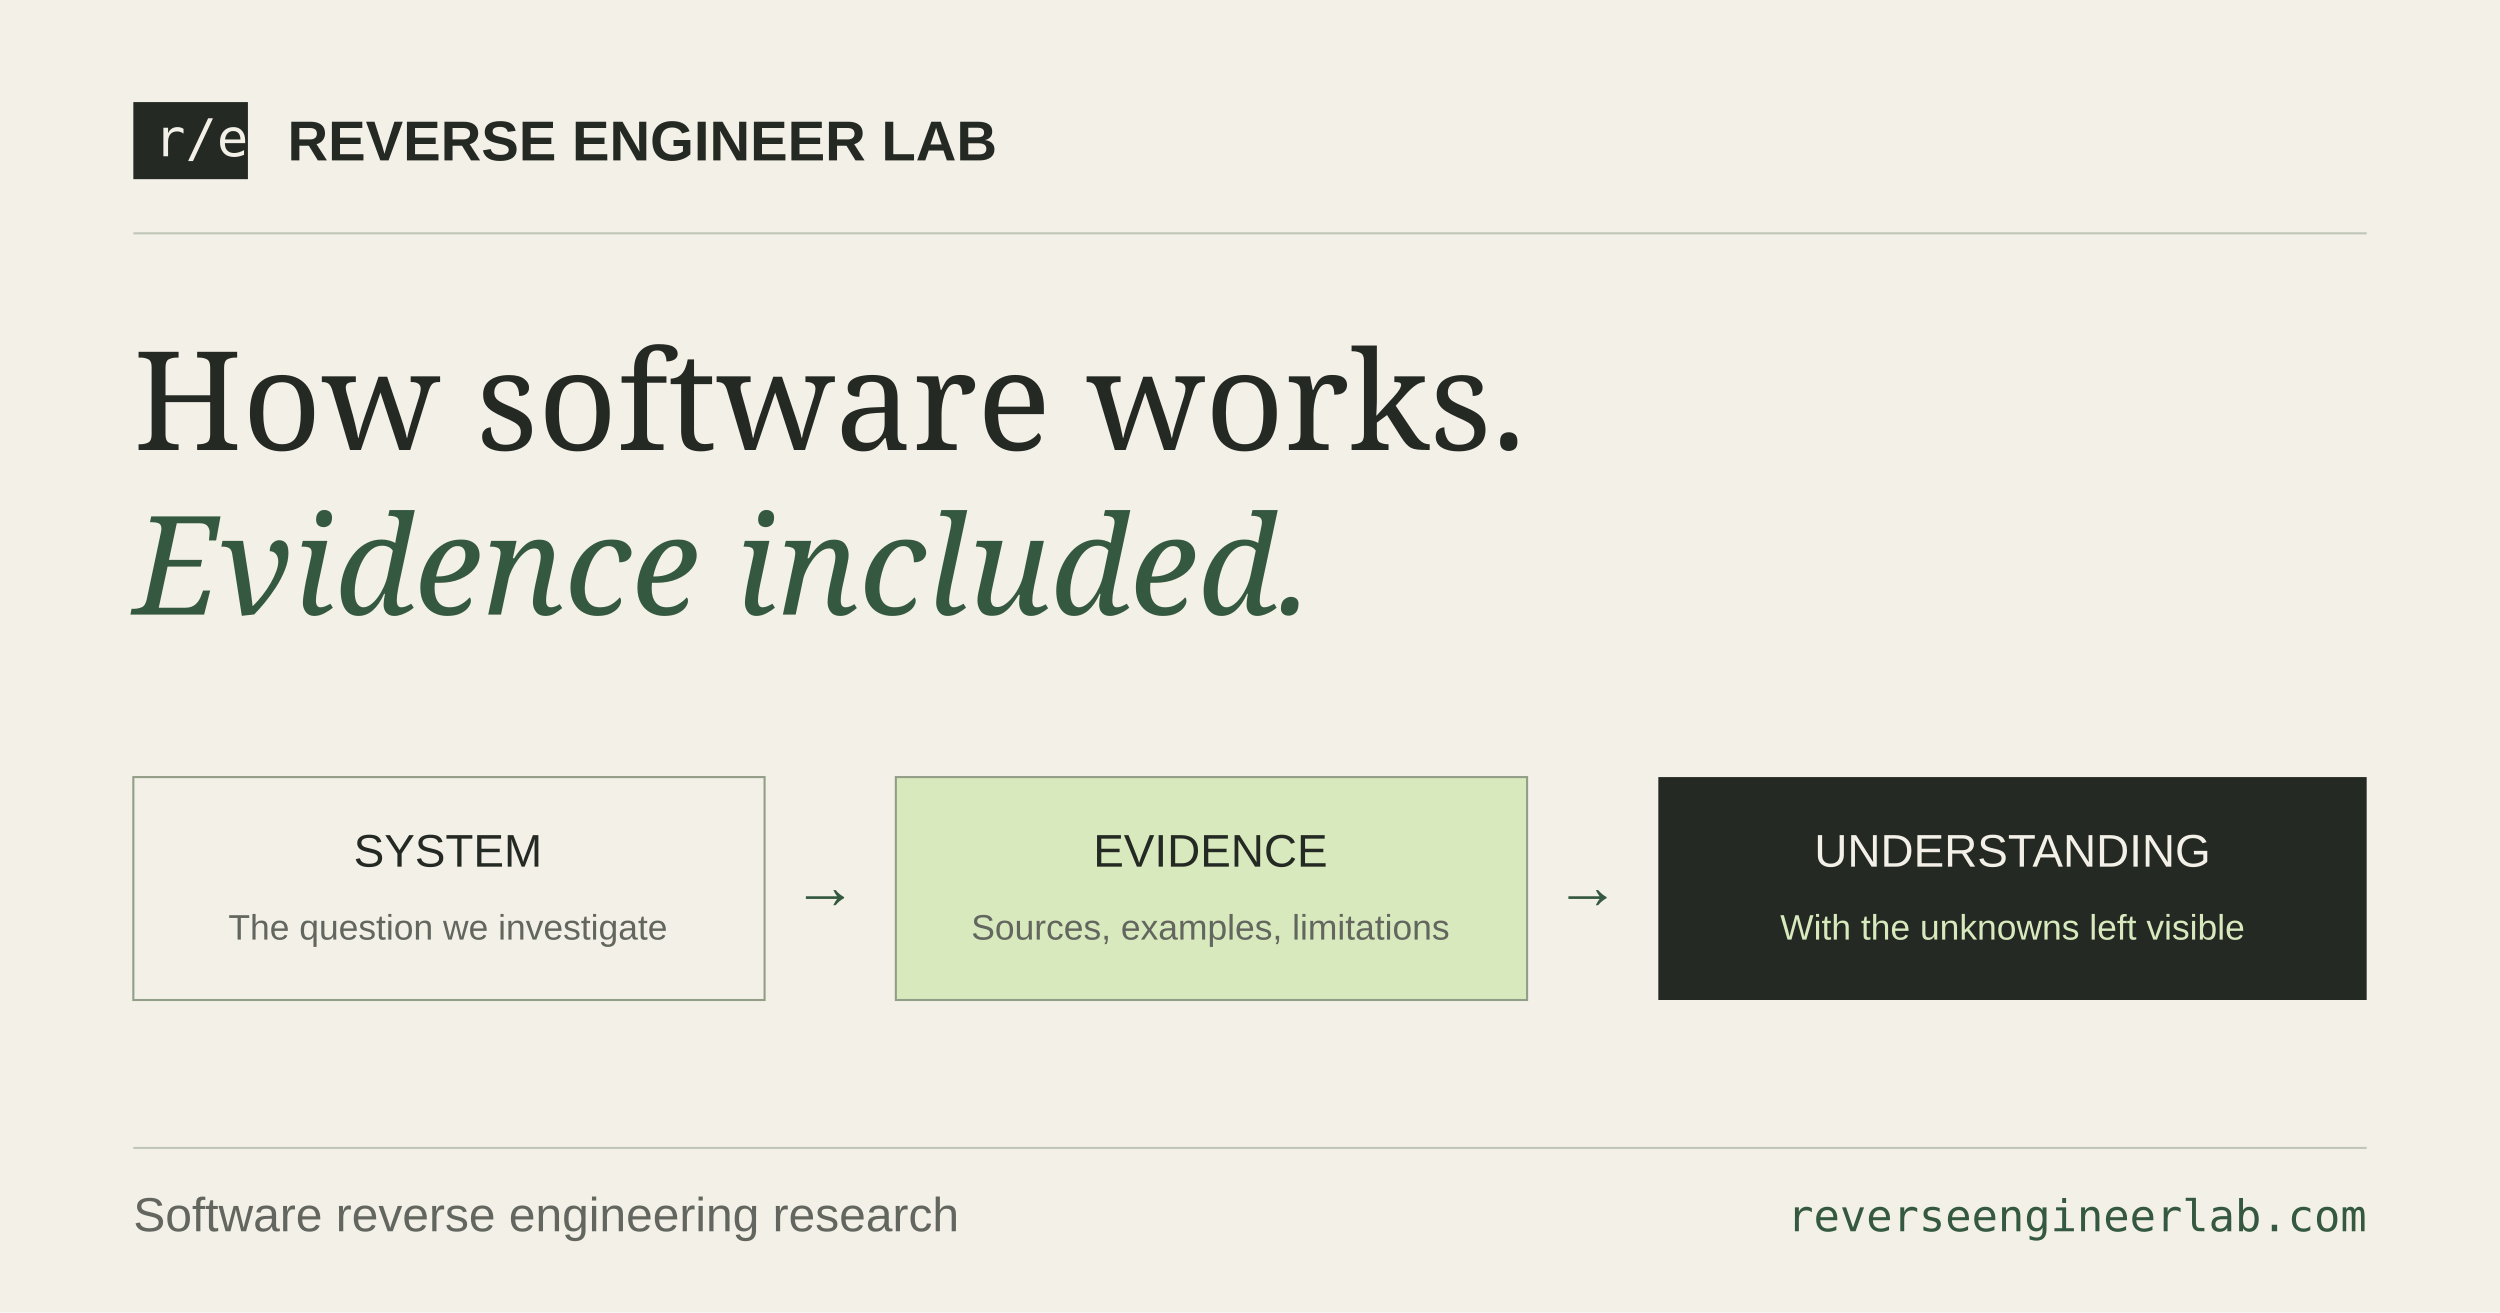
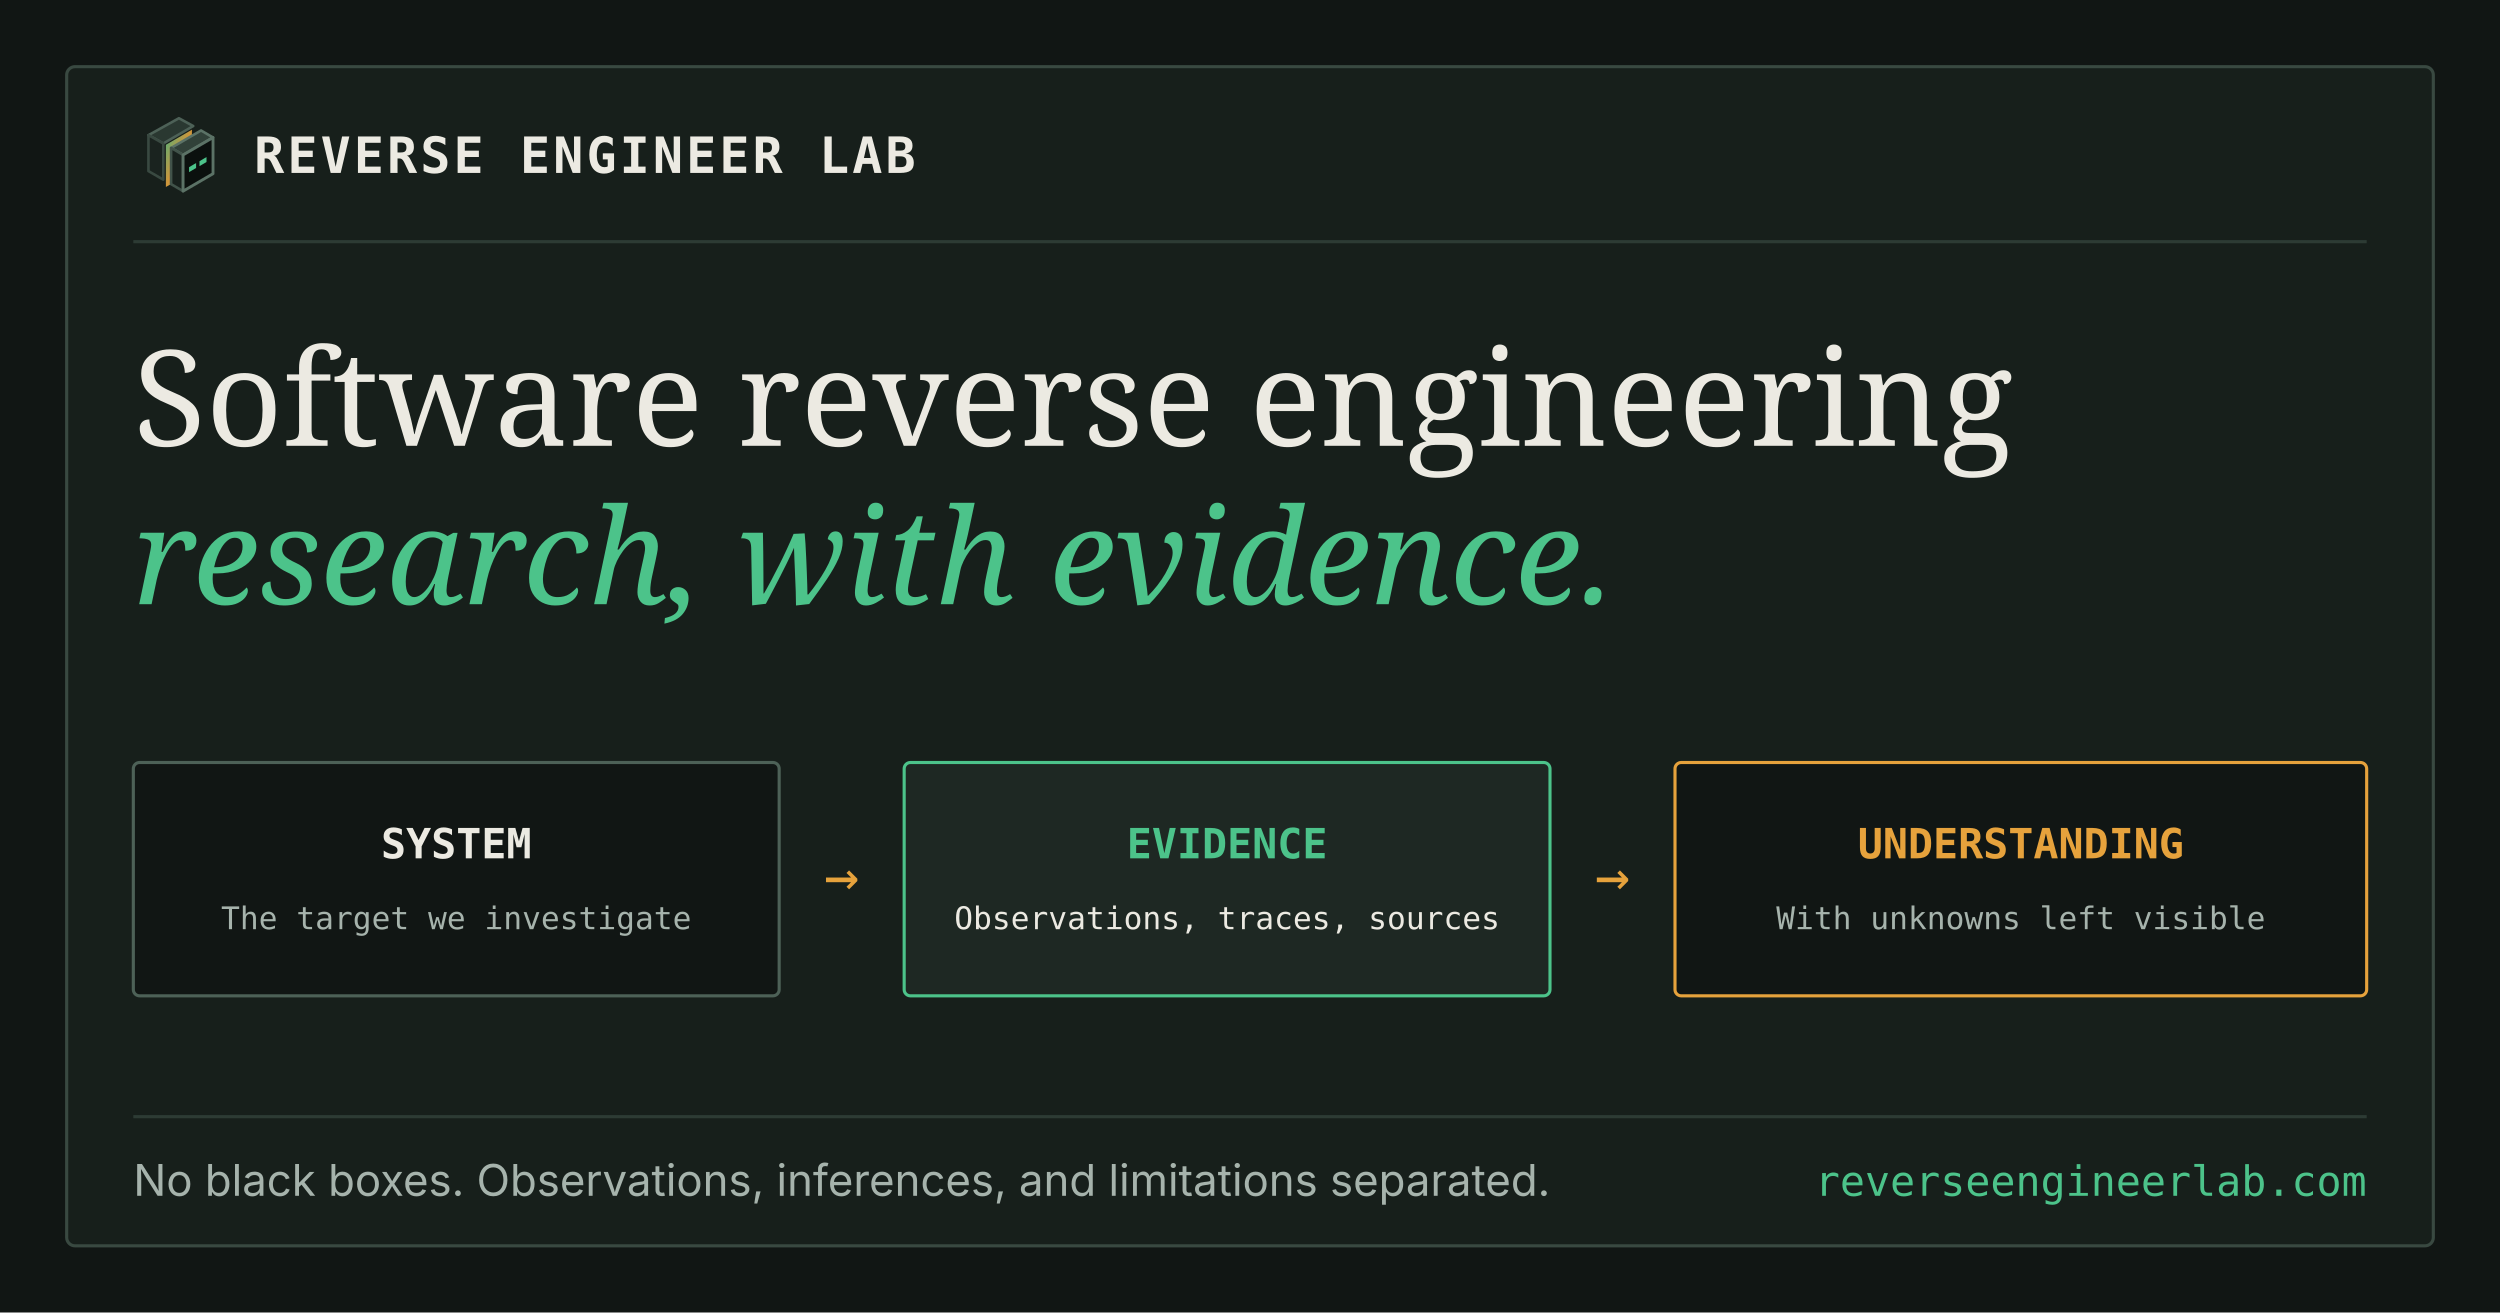
<svg xmlns="http://www.w3.org/2000/svg" width="1200" height="630" viewBox="0 0 1200 630">
-   <rect width="1200" height="630" fill="#f3f0e8" />
-   <path d="M64 112H1136M64 551H1136" stroke="#bfc6b7" />
-   <rect x="64" y="49" width="55" height="37" fill="#242a23" />
-   <text x="74" y="75" fill="#f3f0e8" font-family="monospace" font-size="25">r/e</text>
-   <text x="138" y="77" fill="#242a23" font-family="Arial,sans-serif" font-size="27" font-weight="700">REVERSE ENGINEER LAB</text>
-   <text x="64" y="216" fill="#242a23" font-family="Georgia,serif" font-size="66">How software works.</text>
-   <text x="64" y="295" fill="#355940" font-family="Georgia,serif" font-style="italic" font-size="66">Evidence included.</text>
-   <g font-family="Arial,sans-serif" text-anchor="middle" font-size="22">
-     <rect x="64" y="373" width="303" height="107" fill="#f3f0e8" stroke="#929e87" />
-     <text x="215" y="416" fill="#242a23">SYSTEM</text>
-     <text x="215" y="451" fill="#62665e" font-size="17">The question we investigate</text>
-     <text x="396" y="436" fill="#355940" font-size="31">→</text>
-     <rect x="430" y="373" width="303" height="107" fill="#d8e9bd" stroke="#929e87" />
-     <text x="581" y="416" fill="#242a23">EVIDENCE</text>
-     <text x="581" y="451" fill="#62665e" font-size="17">Sources, examples, limitations</text>
-     <text x="762" y="436" fill="#355940" font-size="31">→</text>
-     <rect x="796" y="373" width="340" height="107" fill="#242a23" />
-     <text x="966" y="416" fill="#f3f0e8">UNDERSTANDING</text>
-     <text x="966" y="451" fill="#d8e9bd" font-size="17">With the unknowns left visible</text>
+   <defs>
+     <linearGradient id="c2-seam" x1="0%" y1="0%" x2="100%" y2="100%">
+       <stop offset="0%" stop-color="#4CC38A" />
+       <stop offset="50%" stop-color="#E6A23C" />
+       <stop offset="100%" stop-color="#4CC38A" />
+     </linearGradient>
+   </defs>
+   <rect width="1200" height="630" fill="#111614" />
+   <rect x="32" y="32" width="1136" height="566" rx="4" fill="#171F1B" stroke="#394941" stroke-width="1.5" />
+   <path d="M64 116H1136M64 536H1136" stroke="#2D3B34" stroke-width="1.5" />
+   <g transform="translate(64,52) scale(1.25)">
+     <path d="M12.5 14L22.5 8.2L22.5 24.5L12.5 30.2Z" fill="url(#c2-seam)" opacity="0.9" />
+     <path d="M17.5 3.8L23 6.8L11.5 13.5L5.8 10.3L17.5 3.8Z" fill="#2A3831" stroke="#4D6157" stroke-width="1" stroke-linejoin="round" />
+     <path d="M5.8 10.3L11.5 13.5V27.4L5.8 24.1V10.3Z" fill="#1A231F" stroke="#394941" stroke-width="1" stroke-linejoin="round" />
+     <path d="M26 8.5L30.6 11.2L19.1 17.9L14.5 15.2L26 8.5Z" fill="#314139" stroke="#5B7266" stroke-width="1" stroke-linejoin="round" />
+     <path d="M14.5 15.2L19.1 17.9V31.8L14.5 29.1V15.2Z" fill="#18211D" stroke="#41534A" stroke-width="1" stroke-linejoin="round" />
+     <path d="M19.1 17.9L30.6 11.2V25.1L19.1 31.8V17.9Z" fill="#0B100E" stroke="#5B7266" stroke-width="1.1" stroke-linejoin="round" />
+     <path d="M21.4 22.6L24.1 21V22.9L21.4 24.5V22.6Z" fill="#4CC38A" />
+     <path d="M25.4 20.3L28.1 18.7V20.6L25.4 22.2V20.3Z" fill="#4CC38A" />
  </g>
-   <text x="64" y="591" fill="#62665e" font-family="Arial,sans-serif" font-size="23">Software reverse engineering research</text>
-   <text x="1136" y="591" text-anchor="end" fill="#355940" font-family="monospace" font-size="21">reverseengineerlab.com</text>
+   <text x="122" y="83" fill="#ECEAE2" font-family="ui-monospace,SFMono-Regular,Menlo,monospace" font-size="24" font-weight="700" letter-spacing="1.5">REVERSE ENGINEER LAB</text>
+   <text x="64" y="214" fill="#ECEAE2" font-family="Georgia,serif" font-size="64">Software reverse engineering</text>
+   <text x="64" y="290" fill="#4CC38A" font-family="Georgia,serif" font-style="italic" font-size="64">research, with evidence.</text>
+   <g font-family="ui-monospace,SFMono-Regular,Menlo,monospace" text-anchor="middle" font-size="20">
+     <rect x="64" y="366" width="310" height="112" rx="3" fill="#111614" stroke="#4D6157" stroke-width="1.5" />
+     <text x="219" y="412" fill="#ECEAE2" font-weight="700">SYSTEM</text>
+     <text x="219" y="446" fill="#A6B3AC" font-size="15">The target we investigate</text>
+     <text x="404" y="430" fill="#E6A23C" font-size="28">→</text>
+     <rect x="434" y="366" width="310" height="112" rx="3" fill="#1E2823" stroke="#4CC38A" stroke-width="1.5" />
+     <text x="589" y="412" fill="#4CC38A" font-weight="700">EVIDENCE</text>
+     <text x="589" y="446" fill="#ECEAE2" font-size="15">Observations, traces, sources</text>
+     <text x="774" y="430" fill="#E6A23C" font-size="28">→</text>
+     <rect x="804" y="366" width="332" height="112" rx="3" fill="#111614" stroke="#E6A23C" stroke-width="1.5" />
+     <text x="970" y="412" fill="#E6A23C" font-weight="700">UNDERSTANDING</text>
+     <text x="970" y="446" fill="#A6B3AC" font-size="15">With unknowns left visible</text>
+   </g>
+   <text x="64" y="574" fill="#A6B3AC" font-family="system-ui,-apple-system,sans-serif" font-size="21">No black boxes. Observations, inferences, and limitations separated.</text>
+   <text x="1136" y="574" text-anchor="end" fill="#4CC38A" font-family="ui-monospace,SFMono-Regular,Menlo,monospace" font-size="20">reverseengineerlab.com</text>
</svg>
